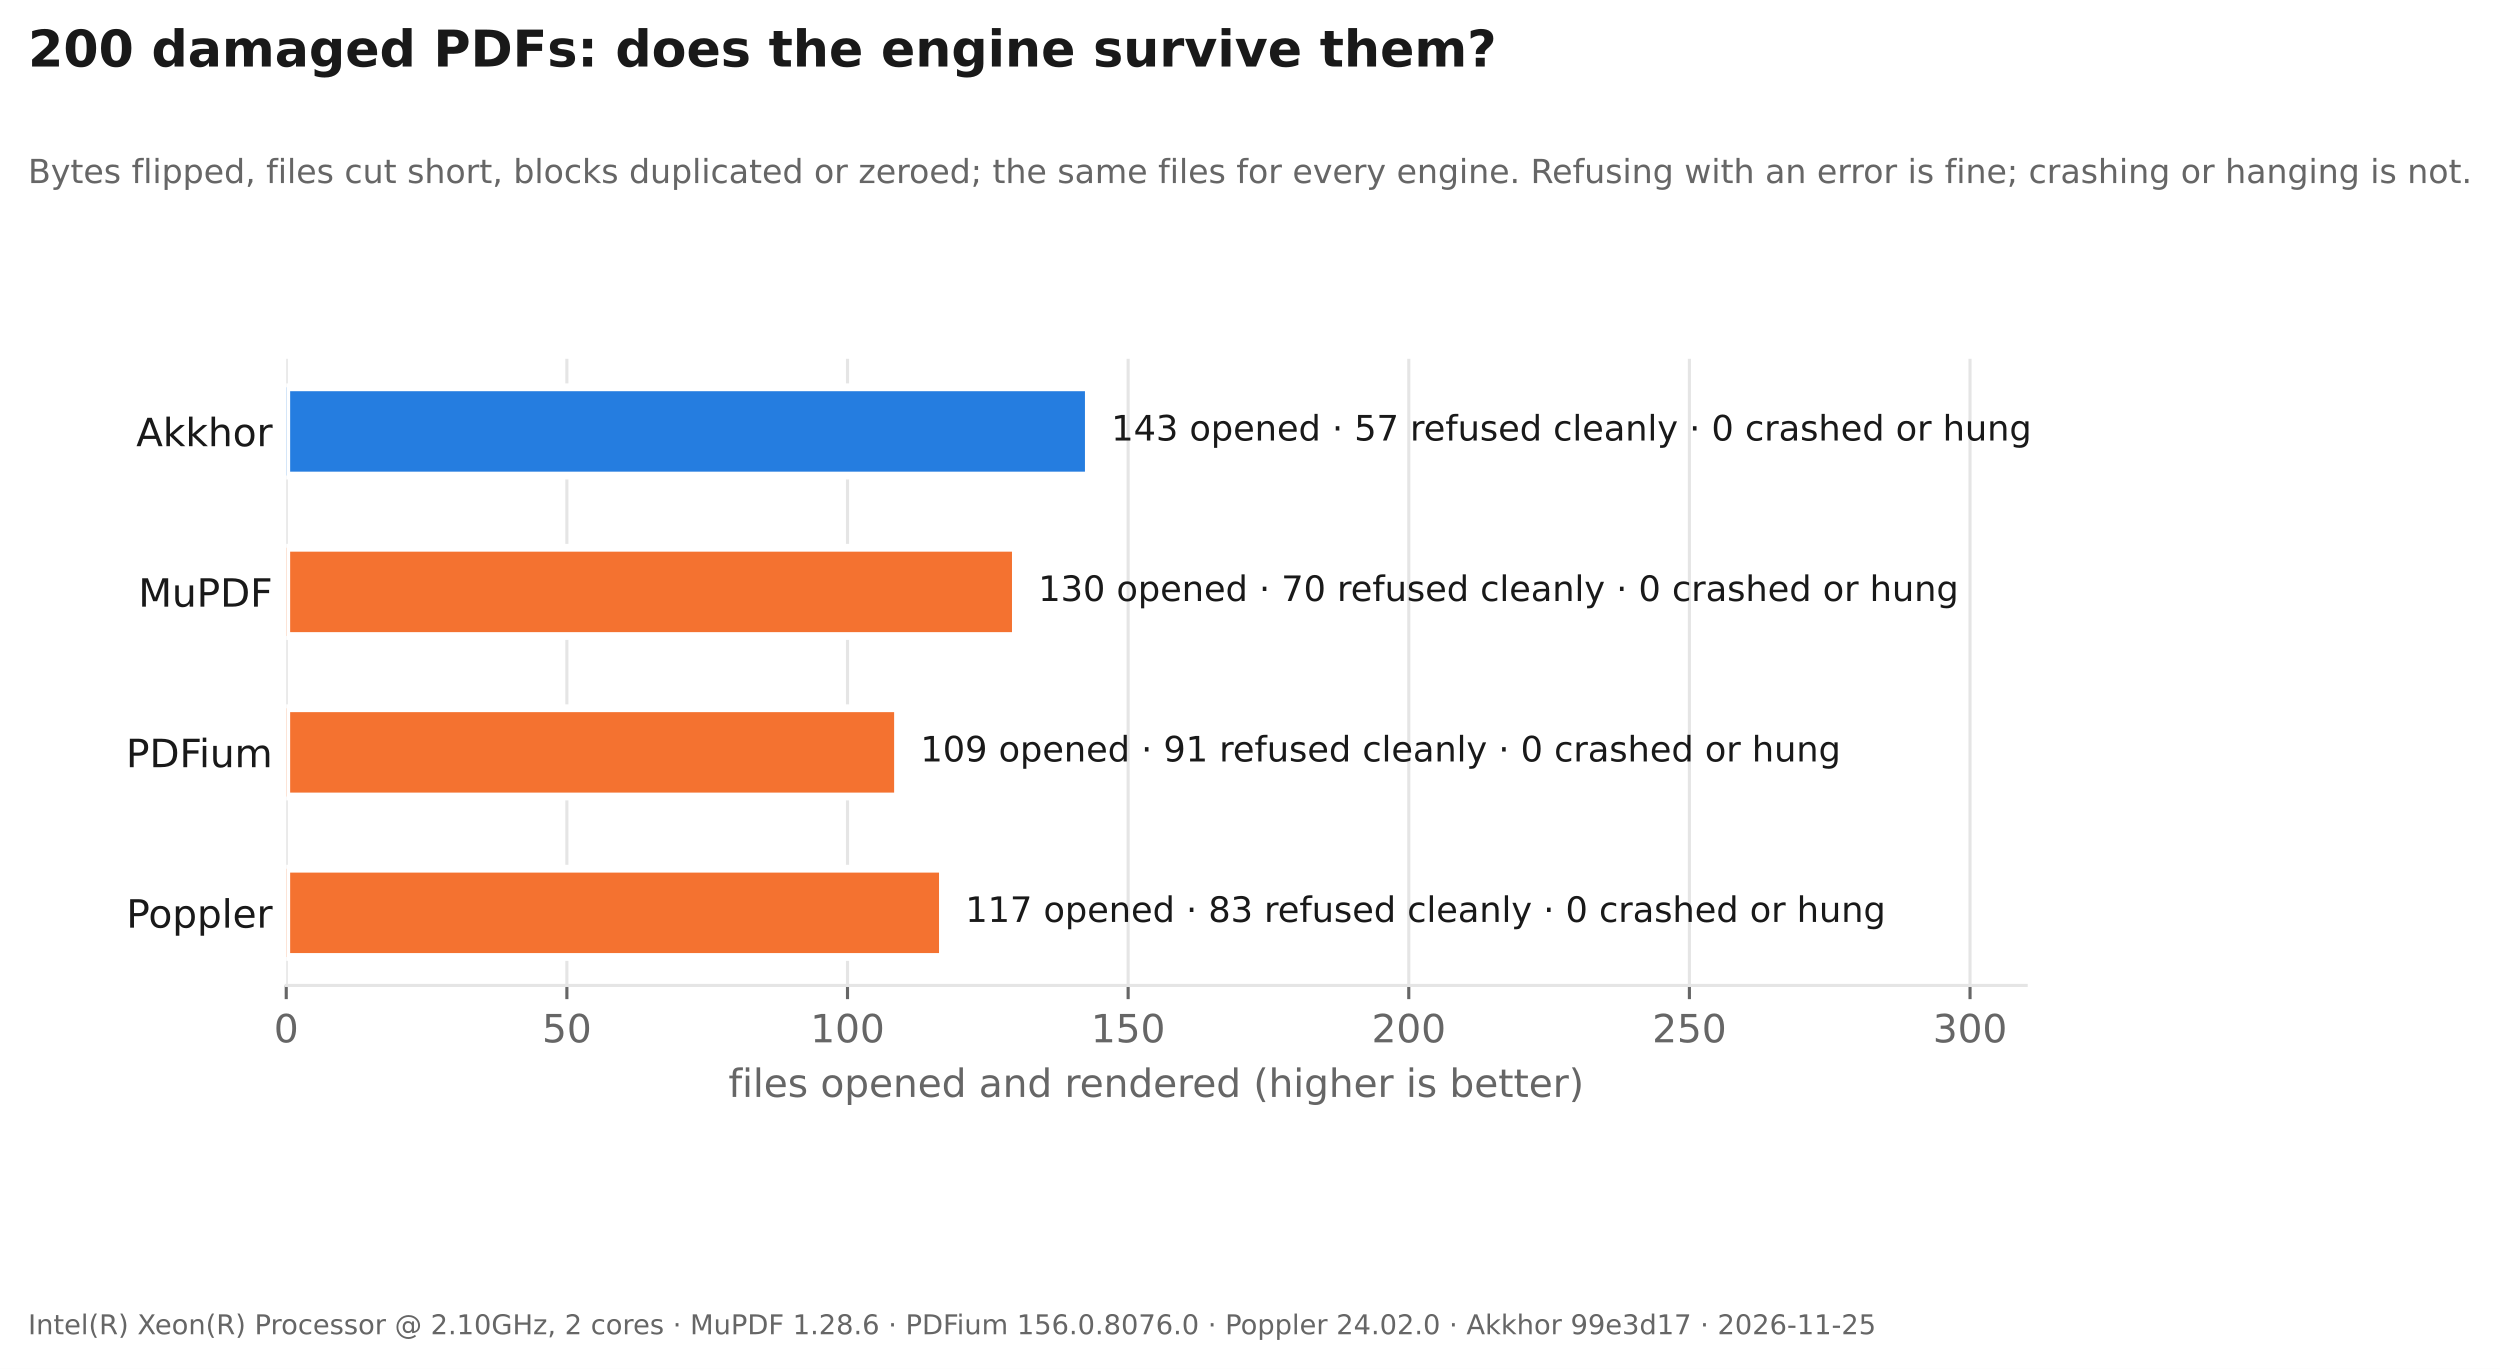
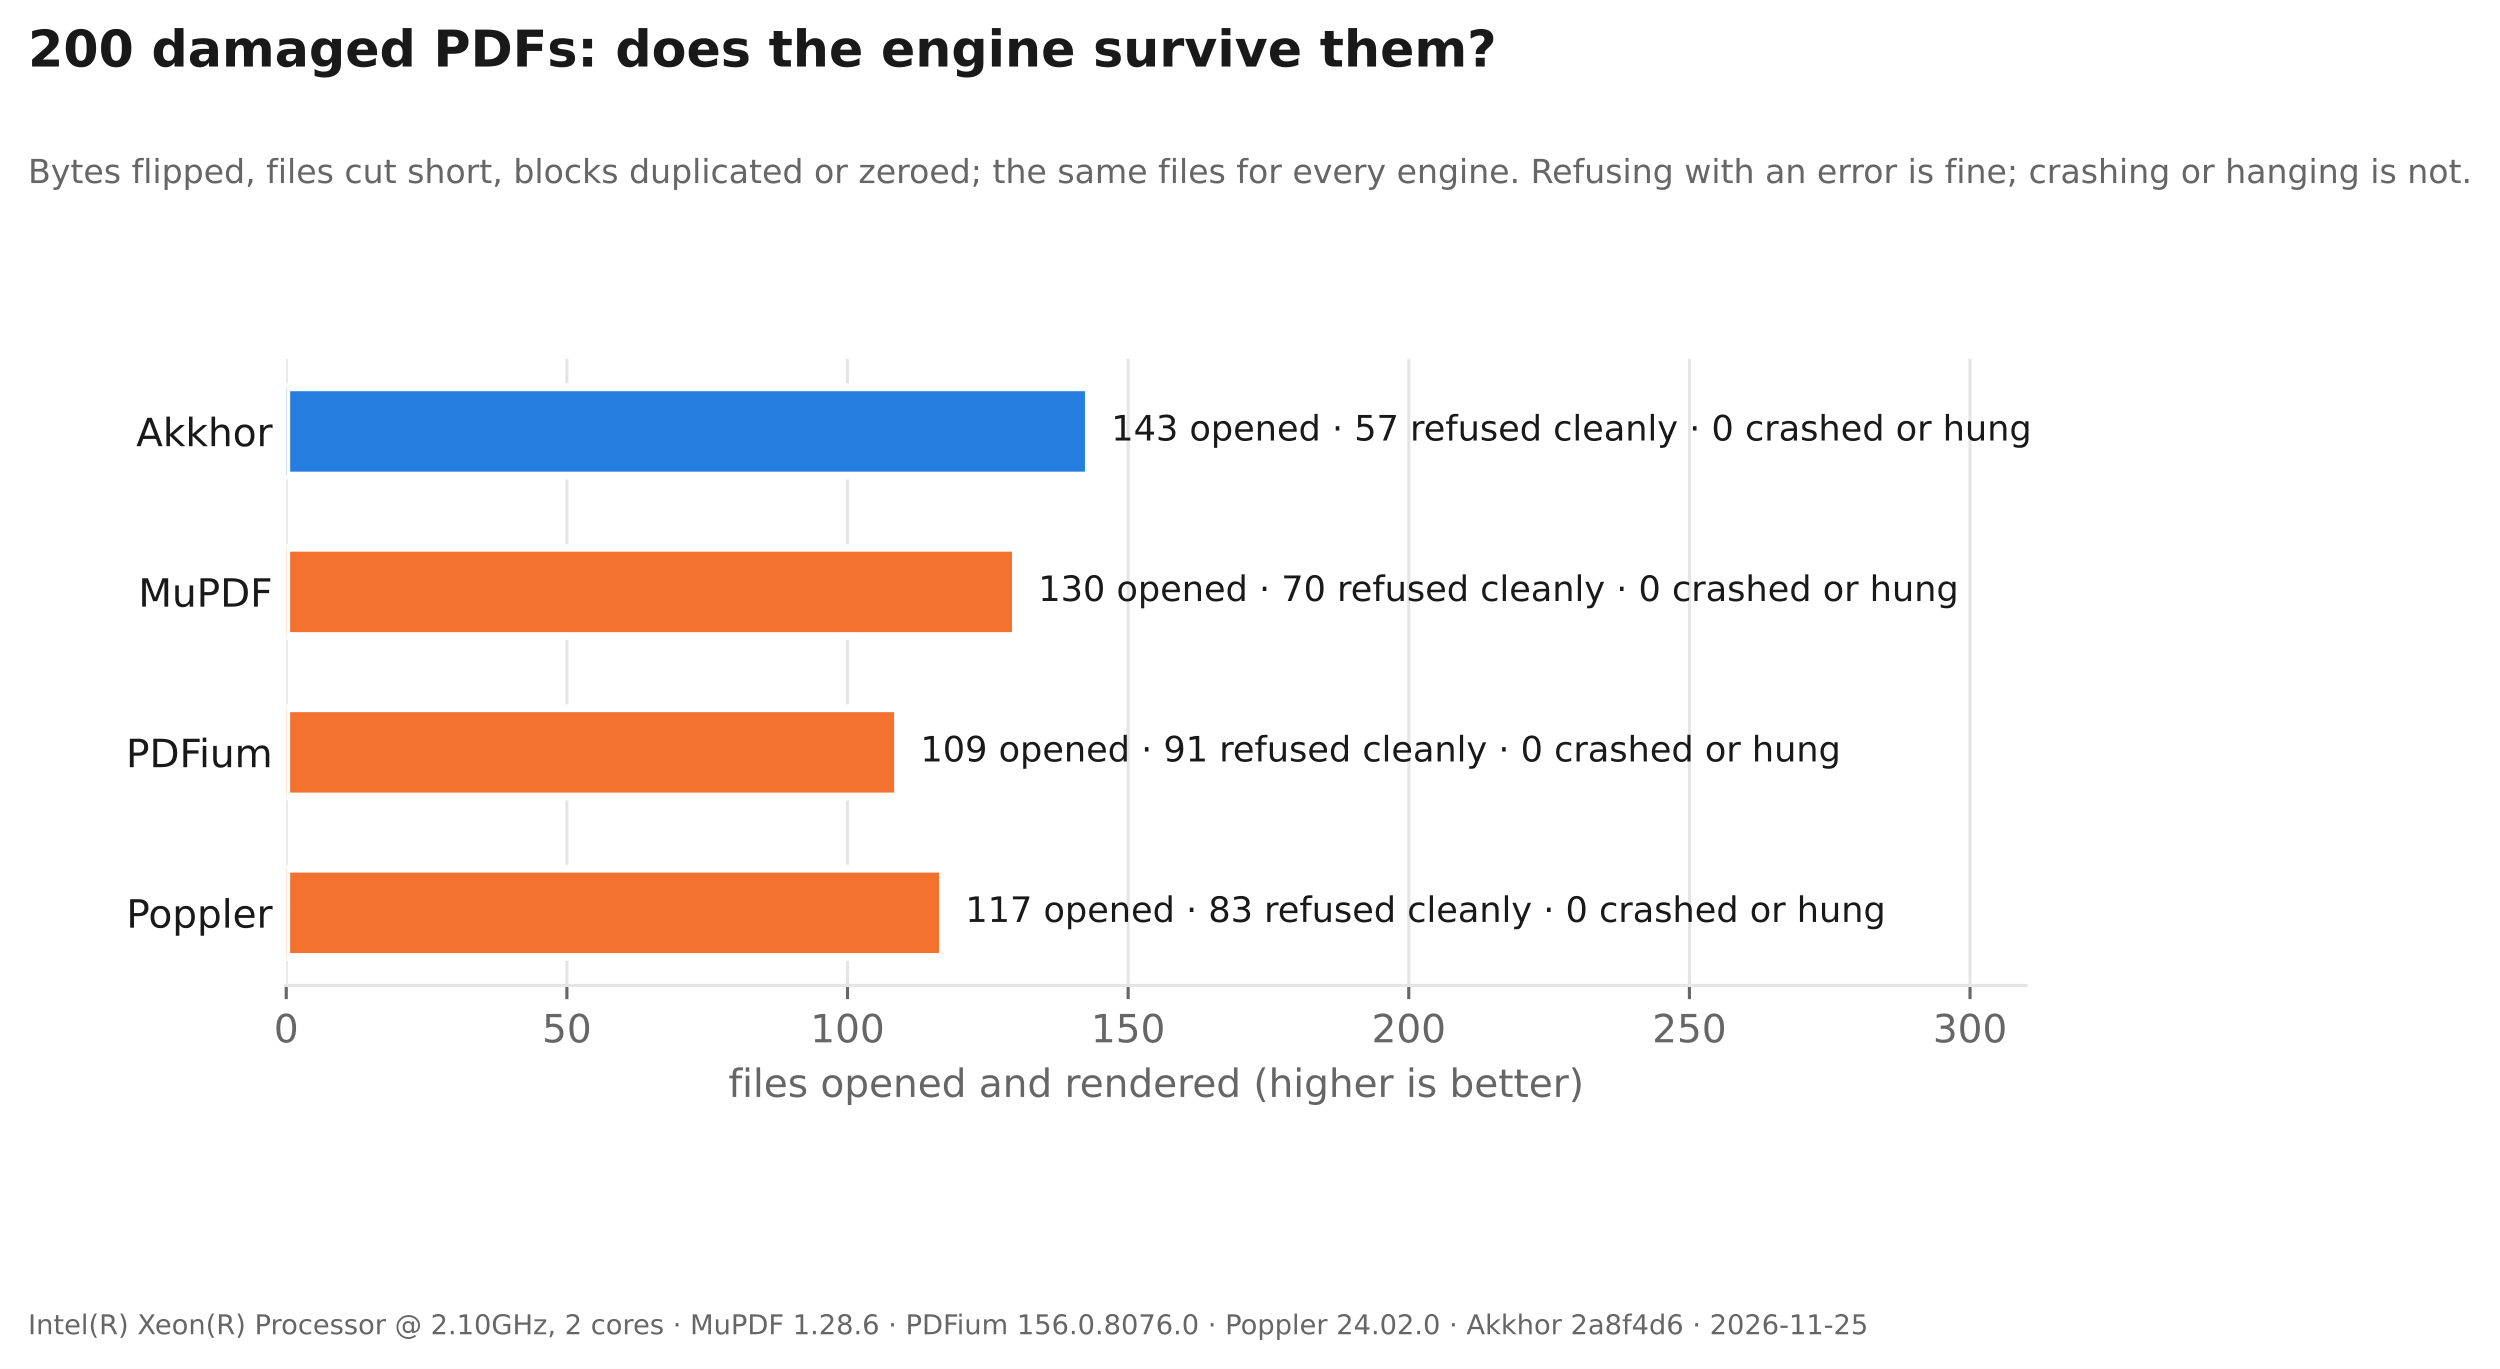
<svg xmlns="http://www.w3.org/2000/svg" xmlns:xlink="http://www.w3.org/1999/xlink" width="641.41pt" height="351.202pt" viewBox="0 0 641.41 351.202" version="1.1">
  <defs>
    <style type="text/css">*{stroke-linejoin: round; stroke-linecap: butt}</style>
  </defs>
  <g id="figure_1">
    <g id="patch_1">
      <path d="M 0 351.202  L 641.41 351.202  L 641.41 -0  L 0 -0  z " style="fill: #ffffff" />
    </g>
    <g id="axes_1">
      <g id="patch_2">
        <path d="M 73.44 252.833  L 519.84 252.833  L 519.84 92.057  L 73.44 92.057  z " style="fill: #ffffff" />
      </g>
      <g id="matplotlib.axis_1">
        <g id="xtick_1">
          <g id="line2d_1">
-             <path d="M 73.44 252.833  L 73.44 92.057  " clip-path="url(#p6b31eba00b)" style="fill: none; stroke: #e5e5e5; stroke-width: 0.8; stroke-linecap: square" />
+             <path d="M 73.44 252.833  L 73.44 92.057  " clip-path="url(#p1c65185841)" style="fill: none; stroke: #e5e5e5; stroke-width: 0.8; stroke-linecap: square" />
          </g>
          <g id="line2d_2">
            <defs>
-               <path id="mcaba812c47" d="M 0 0  L 0 3.5  " style="stroke: #666666; stroke-width: 0.8" />
+               <path id="m25b6aece3f" d="M 0 0  L 0 3.5  " style="stroke: #666666; stroke-width: 0.8" />
            </defs>
            <g>
-               <use xlink:href="#mcaba812c47" x="73.44" y="252.833" style="fill: #666666; stroke: #666666; stroke-width: 0.8" />
+               <use xlink:href="#m25b6aece3f" x="73.44" y="252.833" style="fill: #666666; stroke: #666666; stroke-width: 0.8" />
            </g>
          </g>
          <g id="text_1">
            <text style="font-size: 10px; font-family: 'DejaVu Sans'; text-anchor: middle; fill: #666666" x="73.44" y="267.431" transform="rotate(-0 73.44 267.4307)">0</text>
          </g>
        </g>
        <g id="xtick_2">
          <g id="line2d_3">
-             <path d="M 145.44 252.833  L 145.44 92.057  " clip-path="url(#p6b31eba00b)" style="fill: none; stroke: #e5e5e5; stroke-width: 0.8; stroke-linecap: square" />
+             <path d="M 145.44 252.833  L 145.44 92.057  " clip-path="url(#p1c65185841)" style="fill: none; stroke: #e5e5e5; stroke-width: 0.8; stroke-linecap: square" />
          </g>
          <g id="line2d_4">
            <g>
-               <use xlink:href="#mcaba812c47" x="145.44" y="252.833" style="fill: #666666; stroke: #666666; stroke-width: 0.8" />
+               <use xlink:href="#m25b6aece3f" x="145.44" y="252.833" style="fill: #666666; stroke: #666666; stroke-width: 0.8" />
            </g>
          </g>
          <g id="text_2">
            <text style="font-size: 10px; font-family: 'DejaVu Sans'; text-anchor: middle; fill: #666666" x="145.44" y="267.431" transform="rotate(-0 145.44 267.4307)">50</text>
          </g>
        </g>
        <g id="xtick_3">
          <g id="line2d_5">
-             <path d="M 217.44 252.833  L 217.44 92.057  " clip-path="url(#p6b31eba00b)" style="fill: none; stroke: #e5e5e5; stroke-width: 0.8; stroke-linecap: square" />
+             <path d="M 217.44 252.833  L 217.44 92.057  " clip-path="url(#p1c65185841)" style="fill: none; stroke: #e5e5e5; stroke-width: 0.8; stroke-linecap: square" />
          </g>
          <g id="line2d_6">
            <g>
-               <use xlink:href="#mcaba812c47" x="217.44" y="252.833" style="fill: #666666; stroke: #666666; stroke-width: 0.8" />
+               <use xlink:href="#m25b6aece3f" x="217.44" y="252.833" style="fill: #666666; stroke: #666666; stroke-width: 0.8" />
            </g>
          </g>
          <g id="text_3">
            <text style="font-size: 10px; font-family: 'DejaVu Sans'; text-anchor: middle; fill: #666666" x="217.44" y="267.431" transform="rotate(-0 217.44 267.4307)">100</text>
          </g>
        </g>
        <g id="xtick_4">
          <g id="line2d_7">
-             <path d="M 289.44 252.833  L 289.44 92.057  " clip-path="url(#p6b31eba00b)" style="fill: none; stroke: #e5e5e5; stroke-width: 0.8; stroke-linecap: square" />
+             <path d="M 289.44 252.833  L 289.44 92.057  " clip-path="url(#p1c65185841)" style="fill: none; stroke: #e5e5e5; stroke-width: 0.8; stroke-linecap: square" />
          </g>
          <g id="line2d_8">
            <g>
-               <use xlink:href="#mcaba812c47" x="289.44" y="252.833" style="fill: #666666; stroke: #666666; stroke-width: 0.8" />
+               <use xlink:href="#m25b6aece3f" x="289.44" y="252.833" style="fill: #666666; stroke: #666666; stroke-width: 0.8" />
            </g>
          </g>
          <g id="text_4">
            <text style="font-size: 10px; font-family: 'DejaVu Sans'; text-anchor: middle; fill: #666666" x="289.44" y="267.431" transform="rotate(-0 289.44 267.4307)">150</text>
          </g>
        </g>
        <g id="xtick_5">
          <g id="line2d_9">
-             <path d="M 361.44 252.833  L 361.44 92.057  " clip-path="url(#p6b31eba00b)" style="fill: none; stroke: #e5e5e5; stroke-width: 0.8; stroke-linecap: square" />
+             <path d="M 361.44 252.833  L 361.44 92.057  " clip-path="url(#p1c65185841)" style="fill: none; stroke: #e5e5e5; stroke-width: 0.8; stroke-linecap: square" />
          </g>
          <g id="line2d_10">
            <g>
-               <use xlink:href="#mcaba812c47" x="361.44" y="252.833" style="fill: #666666; stroke: #666666; stroke-width: 0.8" />
+               <use xlink:href="#m25b6aece3f" x="361.44" y="252.833" style="fill: #666666; stroke: #666666; stroke-width: 0.8" />
            </g>
          </g>
          <g id="text_5">
            <text style="font-size: 10px; font-family: 'DejaVu Sans'; text-anchor: middle; fill: #666666" x="361.44" y="267.431" transform="rotate(-0 361.44 267.4307)">200</text>
          </g>
        </g>
        <g id="xtick_6">
          <g id="line2d_11">
-             <path d="M 433.44 252.833  L 433.44 92.057  " clip-path="url(#p6b31eba00b)" style="fill: none; stroke: #e5e5e5; stroke-width: 0.8; stroke-linecap: square" />
+             <path d="M 433.44 252.833  L 433.44 92.057  " clip-path="url(#p1c65185841)" style="fill: none; stroke: #e5e5e5; stroke-width: 0.8; stroke-linecap: square" />
          </g>
          <g id="line2d_12">
            <g>
-               <use xlink:href="#mcaba812c47" x="433.44" y="252.833" style="fill: #666666; stroke: #666666; stroke-width: 0.8" />
+               <use xlink:href="#m25b6aece3f" x="433.44" y="252.833" style="fill: #666666; stroke: #666666; stroke-width: 0.8" />
            </g>
          </g>
          <g id="text_6">
            <text style="font-size: 10px; font-family: 'DejaVu Sans'; text-anchor: middle; fill: #666666" x="433.44" y="267.431" transform="rotate(-0 433.44 267.4307)">250</text>
          </g>
        </g>
        <g id="xtick_7">
          <g id="line2d_13">
-             <path d="M 505.44 252.833  L 505.44 92.057  " clip-path="url(#p6b31eba00b)" style="fill: none; stroke: #e5e5e5; stroke-width: 0.8; stroke-linecap: square" />
+             <path d="M 505.44 252.833  L 505.44 92.057  " clip-path="url(#p1c65185841)" style="fill: none; stroke: #e5e5e5; stroke-width: 0.8; stroke-linecap: square" />
          </g>
          <g id="line2d_14">
            <g>
-               <use xlink:href="#mcaba812c47" x="505.44" y="252.833" style="fill: #666666; stroke: #666666; stroke-width: 0.8" />
+               <use xlink:href="#m25b6aece3f" x="505.44" y="252.833" style="fill: #666666; stroke: #666666; stroke-width: 0.8" />
            </g>
          </g>
          <g id="text_7">
            <text style="font-size: 10px; font-family: 'DejaVu Sans'; text-anchor: middle; fill: #666666" x="505.44" y="267.431" transform="rotate(-0 505.44 267.4307)">300</text>
          </g>
        </g>
        <g id="text_8">
          <text style="font-size: 10px; font-family: 'DejaVu Sans'; text-anchor: middle; fill: #666666" x="296.64" y="281.431" transform="rotate(-0 296.64 281.4315)">files opened and rendered (higher is better)</text>
        </g>
      </g>
      <g id="matplotlib.axis_2">
        <g id="ytick_1">
          <g id="line2d_15" />
          <g id="text_9">
            <text style="font-size: 10px; font-family: 'DejaVu Sans'; text-anchor: end; fill: #191919" x="69.94" y="114.486" transform="rotate(-0 69.94 114.4865)">Akkhor</text>
          </g>
        </g>
        <g id="ytick_2">
          <g id="line2d_16" />
          <g id="text_10">
            <text style="font-size: 10px; font-family: 'DejaVu Sans'; text-anchor: end; fill: #191919" x="69.94" y="155.658" transform="rotate(-0 69.94 155.6579)">MuPDF</text>
          </g>
        </g>
        <g id="ytick_3">
          <g id="line2d_17" />
          <g id="text_11">
            <text style="font-size: 10px; font-family: 'DejaVu Sans'; text-anchor: end; fill: #191919" x="69.94" y="196.83" transform="rotate(-0 69.94 196.8302)">PDFium</text>
          </g>
        </g>
        <g id="ytick_4">
          <g id="line2d_18" />
          <g id="text_12">
            <text style="font-size: 10px; font-family: 'DejaVu Sans'; text-anchor: end; fill: #191919" x="69.94" y="238.002" transform="rotate(-0 69.94 238.002)">Poppler</text>
          </g>
        </g>
      </g>
      <g id="patch_3">
-         <path d="M 73.44 122.01  L 279.36 122.01  L 279.36 99.365  L 73.44 99.365  z " clip-path="url(#p6b31eba00b)" style="fill: #257de0; stroke: #ffffff; stroke-width: 2; stroke-linejoin: miter" />
+         <path d="M 73.44 122.01  L 279.36 122.01  L 279.36 99.365  L 73.44 99.365  z " clip-path="url(#p1c65185841)" style="fill: #257de0; stroke: #ffffff; stroke-width: 2; stroke-linejoin: miter" />
      </g>
      <g id="patch_4">
-         <path d="M 73.44 163.181  L 260.64 163.181  L 260.64 140.537  L 73.44 140.537  z " clip-path="url(#p6b31eba00b)" style="fill: #f47230; stroke: #ffffff; stroke-width: 2; stroke-linejoin: miter" />
+         <path d="M 73.44 163.181  L 260.64 163.181  L 260.64 140.537  L 73.44 140.537  z " clip-path="url(#p1c65185841)" style="fill: #f47230; stroke: #ffffff; stroke-width: 2; stroke-linejoin: miter" />
      </g>
      <g id="patch_5">
-         <path d="M 73.44 204.353  L 230.4 204.353  L 230.4 181.709  L 73.44 181.709  z " clip-path="url(#p6b31eba00b)" style="fill: #f47230; stroke: #ffffff; stroke-width: 2; stroke-linejoin: miter" />
+         <path d="M 73.44 204.353  L 230.4 204.353  L 230.4 181.709  L 73.44 181.709  z " clip-path="url(#p1c65185841)" style="fill: #f47230; stroke: #ffffff; stroke-width: 2; stroke-linejoin: miter" />
      </g>
      <g id="patch_6">
-         <path d="M 73.44 245.525  L 241.92 245.525  L 241.92 222.881  L 73.44 222.881  z " clip-path="url(#p6b31eba00b)" style="fill: #f47230; stroke: #ffffff; stroke-width: 2; stroke-linejoin: miter" />
+         <path d="M 73.44 245.525  L 241.92 245.525  L 241.92 222.881  L 73.44 222.881  z " clip-path="url(#p1c65185841)" style="fill: #f47230; stroke: #ffffff; stroke-width: 2; stroke-linejoin: miter" />
      </g>
      <g id="patch_7">
        <path d="M 73.44 252.833  L 519.84 252.833  " style="fill: none; stroke: #e5e5e5; stroke-width: 0.8; stroke-linejoin: miter; stroke-linecap: square" />
      </g>
      <g id="text_13">
        <text style="font-size: 9px; font-family: 'DejaVu Sans'; text-anchor: start; fill: #191919" x="285.12" y="113.026" transform="rotate(-0 285.12 113.0255)">143 opened · 57 refused cleanly · 0 crashed or hung</text>
      </g>
      <g id="text_14">
        <text style="font-size: 9px; font-family: 'DejaVu Sans'; text-anchor: start; fill: #191919" x="266.4" y="154.197" transform="rotate(-0 266.4 154.1973)">130 opened · 70 refused cleanly · 0 crashed or hung</text>
      </g>
      <g id="text_15">
        <text style="font-size: 9px; font-family: 'DejaVu Sans'; text-anchor: start; fill: #191919" x="236.16" y="195.369" transform="rotate(-0 236.16 195.3692)">109 opened · 91 refused cleanly · 0 crashed or hung</text>
      </g>
      <g id="text_16">
        <text style="font-size: 9px; font-family: 'DejaVu Sans'; text-anchor: start; fill: #191919" x="247.68" y="236.541" transform="rotate(-0 247.68 236.541)">117 opened · 83 refused cleanly · 0 crashed or hung</text>
      </g>
    </g>
    <g id="text_17">
      <text style="font-weight: 700; font-size: 13px; font-family: 'DejaVu Sans'; text-anchor: start; fill: #191919" x="7.2" y="17.078" transform="rotate(-0 7.2 17.07797)">200 damaged PDFs: does the engine survive them?</text>
    </g>
    <g id="text_18">
      <text style="font-size: 8.5px; font-family: 'DejaVu Sans'; text-anchor: start; fill: #666666" x="7.2" y="46.959" transform="rotate(-0 7.2 46.95902)">Bytes flipped, files cut short, blocks duplicated or zeroed; the same files for every engine. Refusing with an error is fine; crashing or hanging is not.</text>
    </g>
    <g id="text_19">
-       <text style="font-size: 7px; font-family: 'DejaVu Sans'; text-anchor: start; fill: #666666" x="7.2" y="342.32" transform="rotate(-0 7.2 342.3199)">Intel(R) Xeon(R) Processor @ 2.10GHz, 2 cores · MuPDF 1.28.6 · PDFium 156.0.8076.0 · Poppler 24.02.0 · Akkhor 99e3d17 · 2026-11-25</text>
+       <text style="font-size: 7px; font-family: 'DejaVu Sans'; text-anchor: start; fill: #666666" x="7.2" y="342.32" transform="rotate(-0 7.2 342.3199)">Intel(R) Xeon(R) Processor @ 2.10GHz, 2 cores · MuPDF 1.28.6 · PDFium 156.0.8076.0 · Poppler 24.02.0 · Akkhor 2a8f4d6 · 2026-11-25</text>
    </g>
  </g>
  <defs>
-     <clipPath id="p6b31eba00b">
+     <clipPath id="p1c65185841">
      <rect x="73.44" y="92.057" width="446.4" height="160.776" />
    </clipPath>
  </defs>
</svg>
